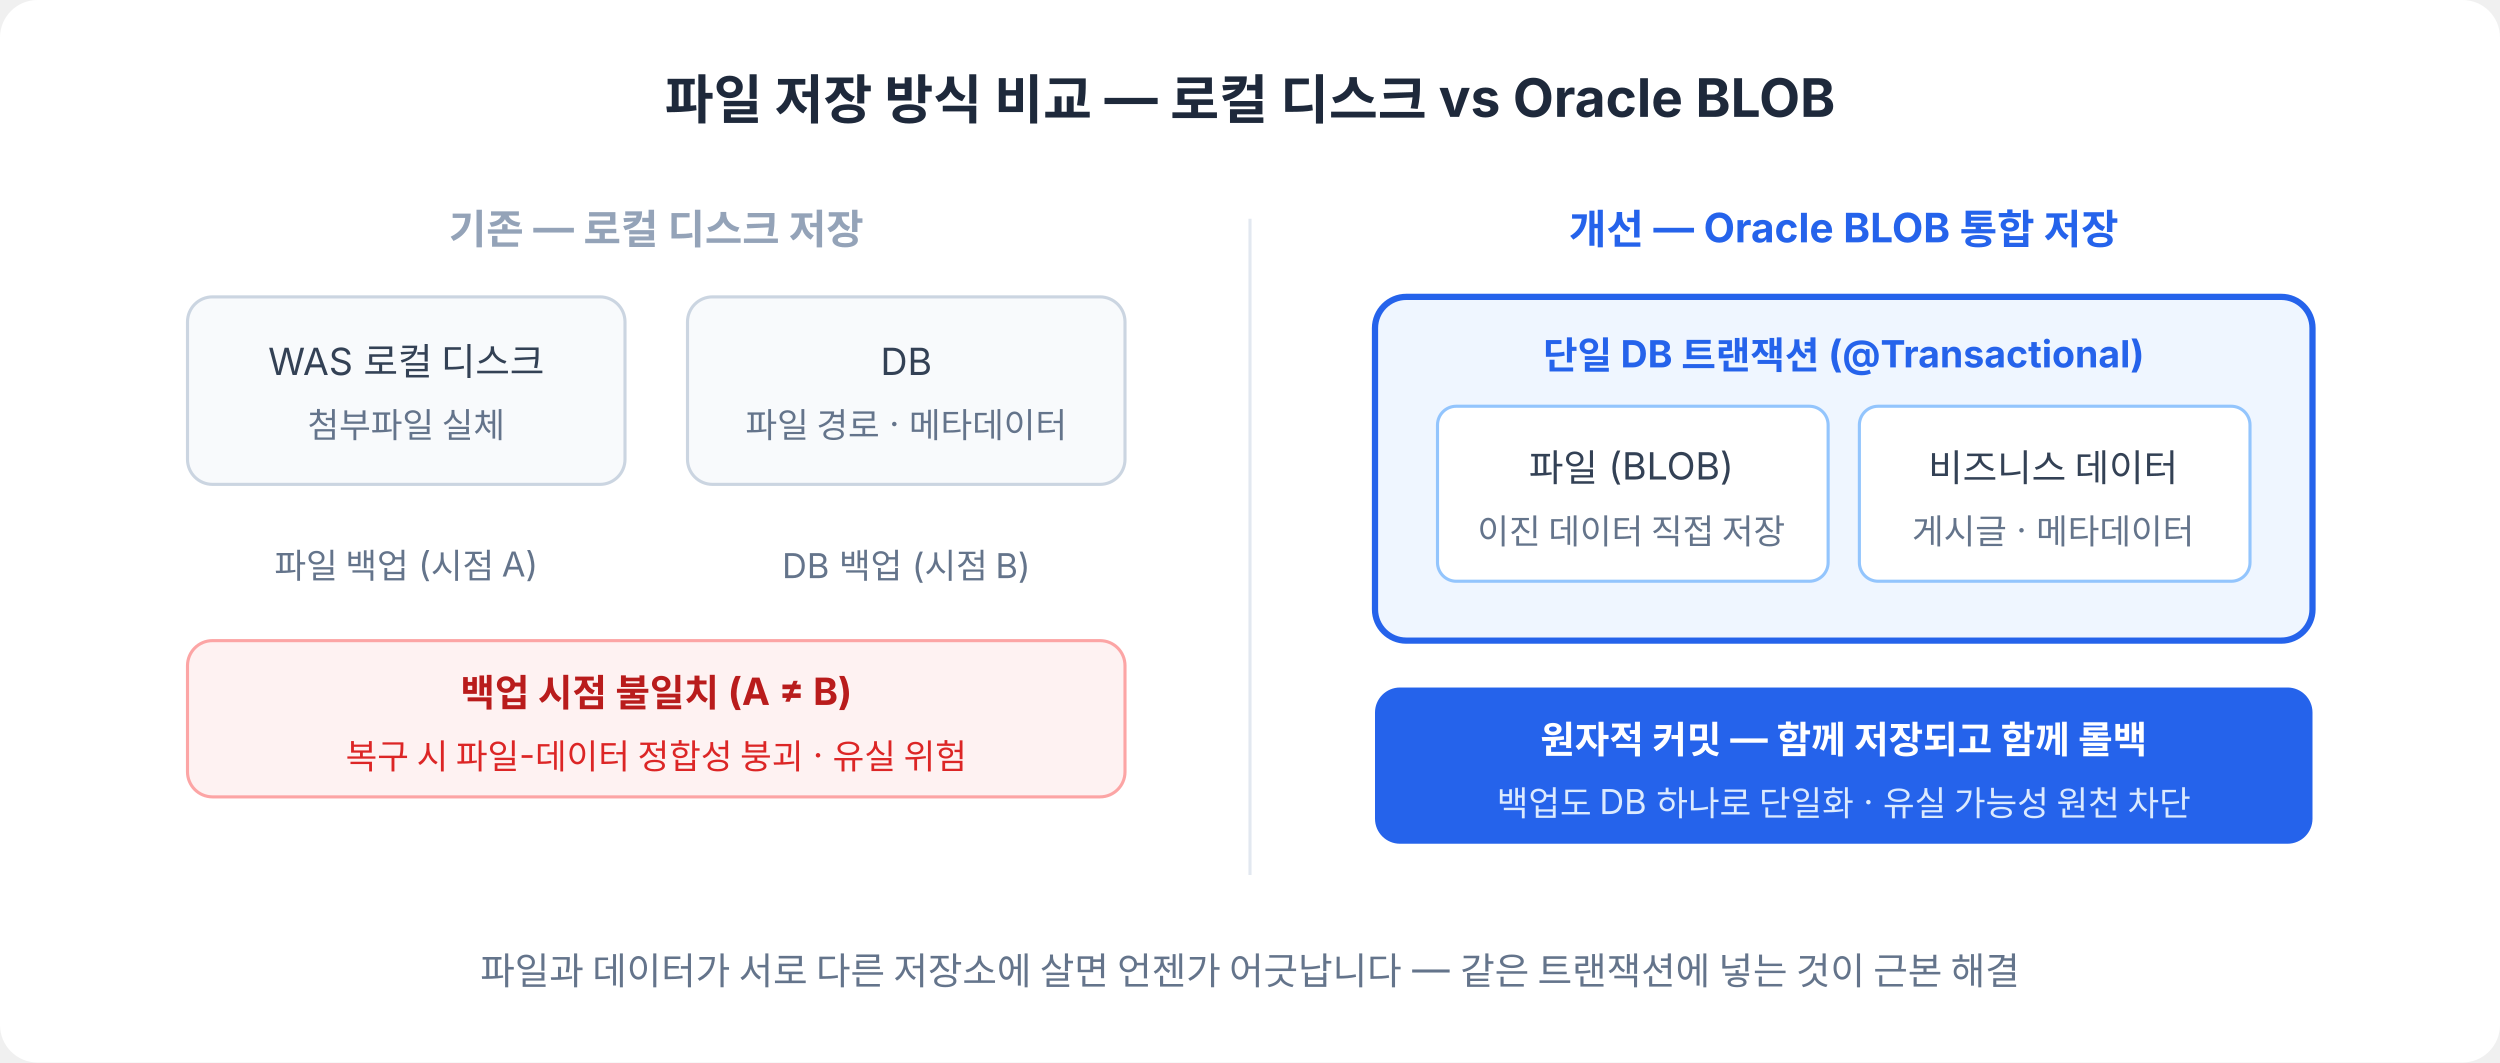
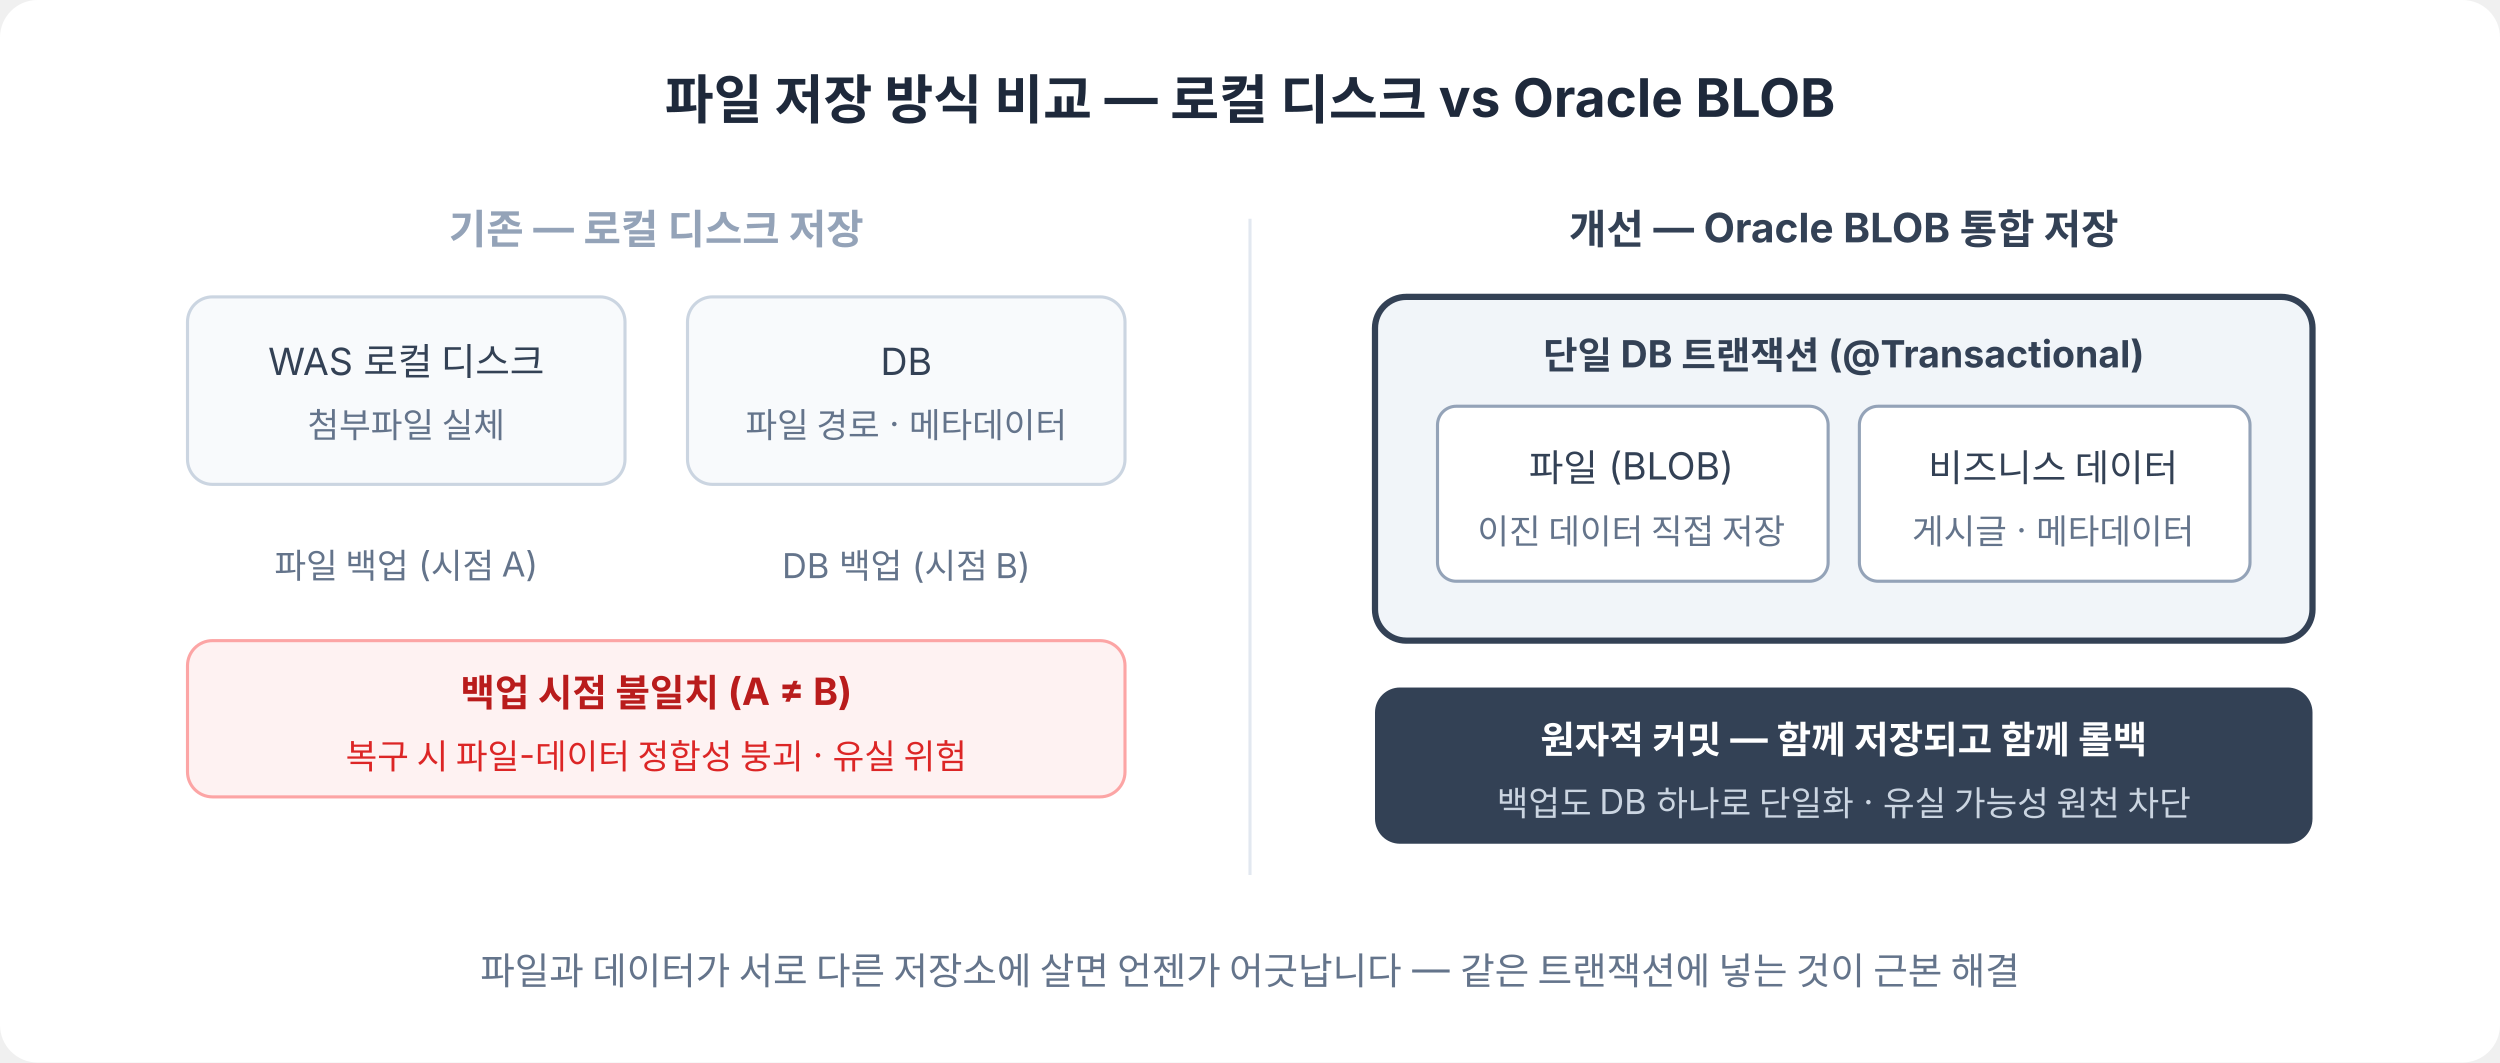
<svg xmlns="http://www.w3.org/2000/svg" viewBox="0 0 800 340" font-family="-apple-system, 'Segoe UI', 'Malgun Gothic', sans-serif">
  <rect width="800" height="340" fill="#ffffff" rx="12" />
  <text x="400" y="38" text-anchor="middle" font-size="17" font-weight="bold" fill="#1e293b">파일 저장 방식 비교 — 로컬 디스크 vs Oracle BLOB</text>
  <text x="210" y="78" text-anchor="middle" font-size="13" font-weight="bold" fill="#94a3b8">기존 — 로컬 디스크 저장</text>
  <rect x="60" y="95" width="140" height="60" rx="8" fill="#f8fafc" stroke="#cbd5e1" />
  <text x="130" y="120" text-anchor="middle" font-size="12" fill="#334155">WAS 로컬 디스크</text>
  <text x="130" y="140" text-anchor="middle" font-size="11" fill="#64748b">첨부파일 실체</text>
  <rect x="220" y="95" width="140" height="60" rx="8" fill="#f8fafc" stroke="#cbd5e1" />
  <text x="290" y="120" text-anchor="middle" font-size="12" fill="#334155">DB</text>
  <text x="290" y="140" text-anchor="middle" font-size="11" fill="#64748b">파일 경로 · 메타데이터</text>
  <text x="130" y="185" text-anchor="middle" font-size="11" fill="#64748b">파일 백업 (시점 A)</text>
  <text x="290" y="185" text-anchor="middle" font-size="11" fill="#64748b">DB 백업 (시점 B)</text>
  <rect x="60" y="205" width="300" height="50" rx="8" fill="#fef2f2" stroke="#fca5a5" />
  <text x="210" y="226" text-anchor="middle" font-size="12" font-weight="bold" fill="#b91c1c">백업 시점 불일치 (A ≠ B)</text>
  <text x="210" y="246" text-anchor="middle" font-size="11" fill="#dc2626">복구 시 파일-데이터 정합성 붕괴 · 유실 위험</text>
  <line x1="400" y1="70" x2="400" y2="280" stroke="#e2e8f0" stroke-width="1" />
-   <text x="590" y="78" text-anchor="middle" font-size="13" font-weight="bold" fill="#2563eb">개선 — Oracle BLOB 통합 저장</text>
-   <rect x="440" y="95" width="300" height="110" rx="10" fill="#eff6ff" stroke="#2563eb" stroke-width="2" />
-   <text x="590" y="118" text-anchor="middle" font-size="12" font-weight="bold" fill="#2563eb">단일 DB 트랜잭션 (@Transactional)</text>
-   <rect x="460" y="130" width="125" height="56" rx="6" fill="#ffffff" stroke="#93c5fd" />
+   <text x="590" y="78" text-anchor="middle" font-size="13" font-weight="bold" fill="#334155">개선 — Oracle BLOB 통합 저장</text>
+   <rect x="440" y="95" width="300" height="110" rx="10" fill="#f1f5f9" stroke="#334155" stroke-width="2" />
+   <text x="590" y="118" text-anchor="middle" font-size="12" font-weight="bold" fill="#334155">단일 DB 트랜잭션 (@Transactional)</text>
+   <rect x="460" y="130" width="125" height="56" rx="6" fill="#ffffff" stroke="#94a3b8" />
  <text x="522" y="154" text-anchor="middle" font-size="12" fill="#334155">파일 (BLOB)</text>
  <text x="522" y="174" text-anchor="middle" font-size="11" fill="#64748b">이진 데이터 직접 저장</text>
-   <rect x="595" y="130" width="125" height="56" rx="6" fill="#ffffff" stroke="#93c5fd" />
+   <rect x="595" y="130" width="125" height="56" rx="6" fill="#ffffff" stroke="#94a3b8" />
  <text x="657" y="154" text-anchor="middle" font-size="12" fill="#334155">비즈니스 데이터</text>
  <text x="657" y="174" text-anchor="middle" font-size="11" fill="#64748b">게시글 · 메타데이터</text>
-   <rect x="440" y="220" width="300" height="50" rx="8" fill="#2563eb" />
+   <rect x="440" y="220" width="300" height="50" rx="8" fill="#334155" />
  <text x="590" y="241" text-anchor="middle" font-size="12" font-weight="bold" fill="#ffffff">원자적 커밋 — 함께 저장되고 함께 롤백</text>
-   <text x="590" y="261" text-anchor="middle" font-size="11" fill="#dbeafe">백업도 DB 하나로 단일화 · 유실 가능성 원천 차단</text>
+   <text x="590" y="261" text-anchor="middle" font-size="11" fill="#cbd5e1">백업도 DB 하나로 단일화 · 유실 가능성 원천 차단</text>
  <text x="400" y="315" text-anchor="middle" font-size="12" fill="#64748b">파일과 데이터가 서로 다른 저장소에 살면 언젠가 어긋납니다 — 같은 트랜잭션에 넣는 것이 근본 해결</text>
</svg>
